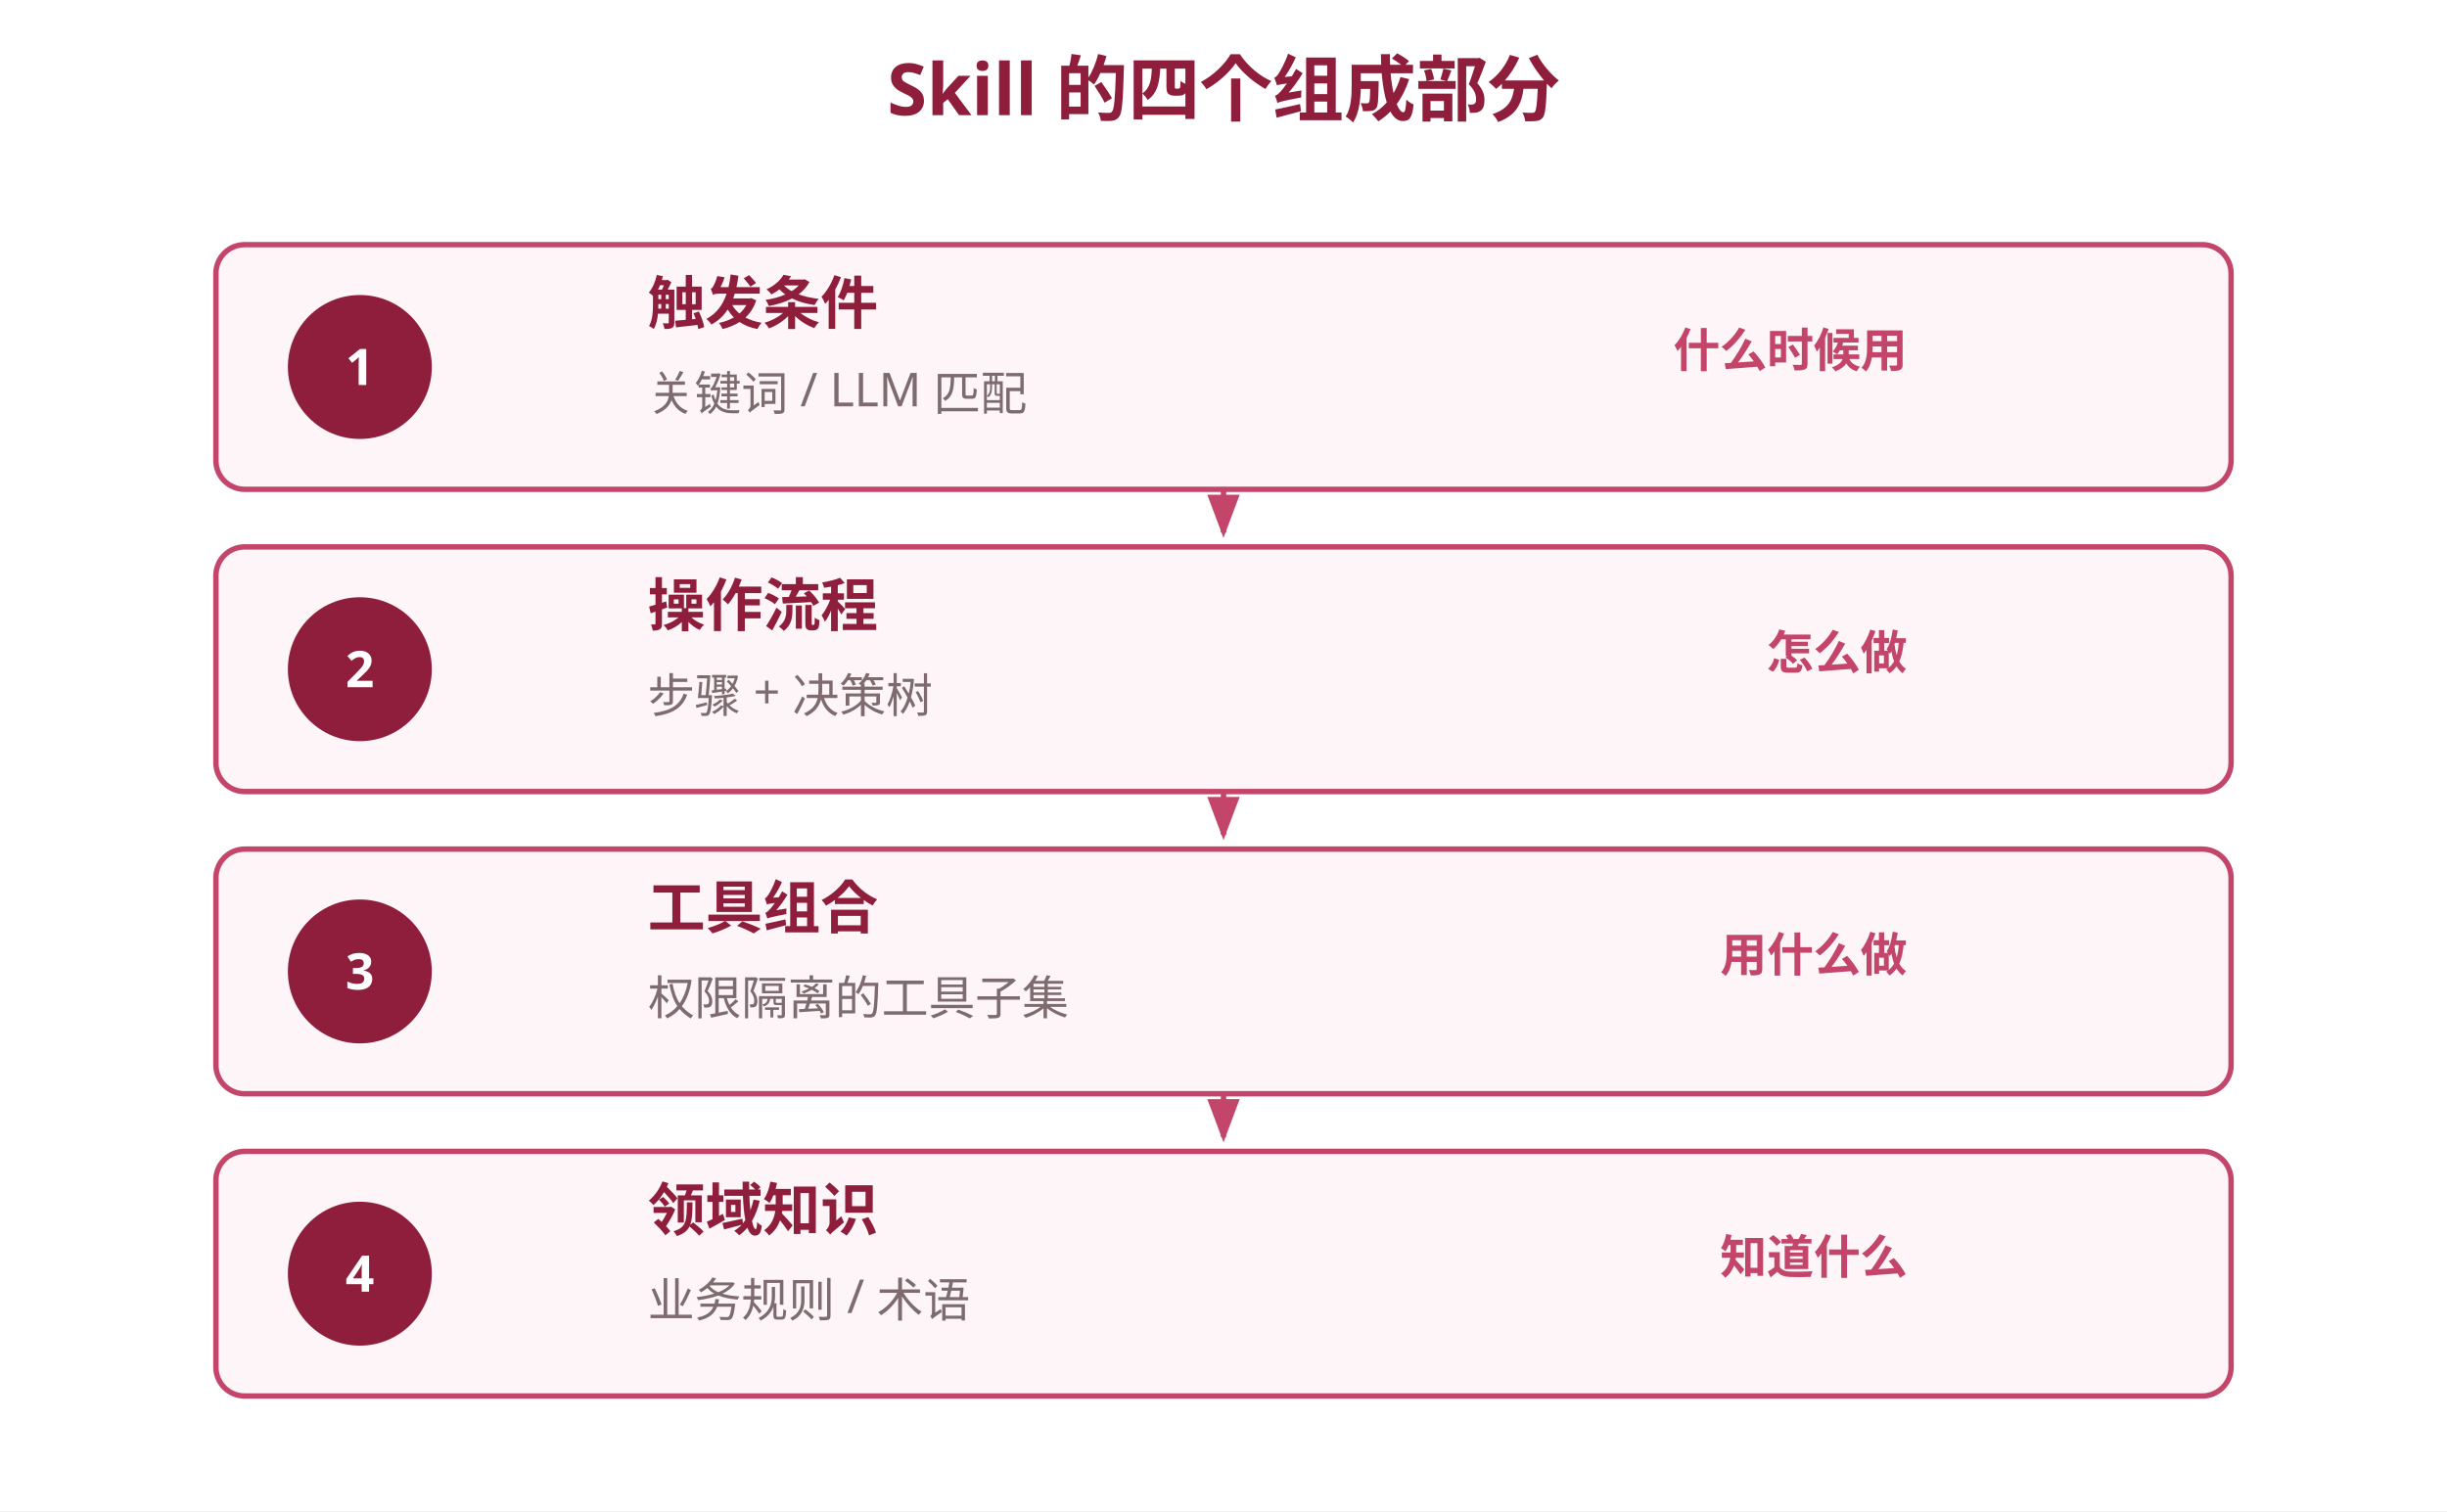
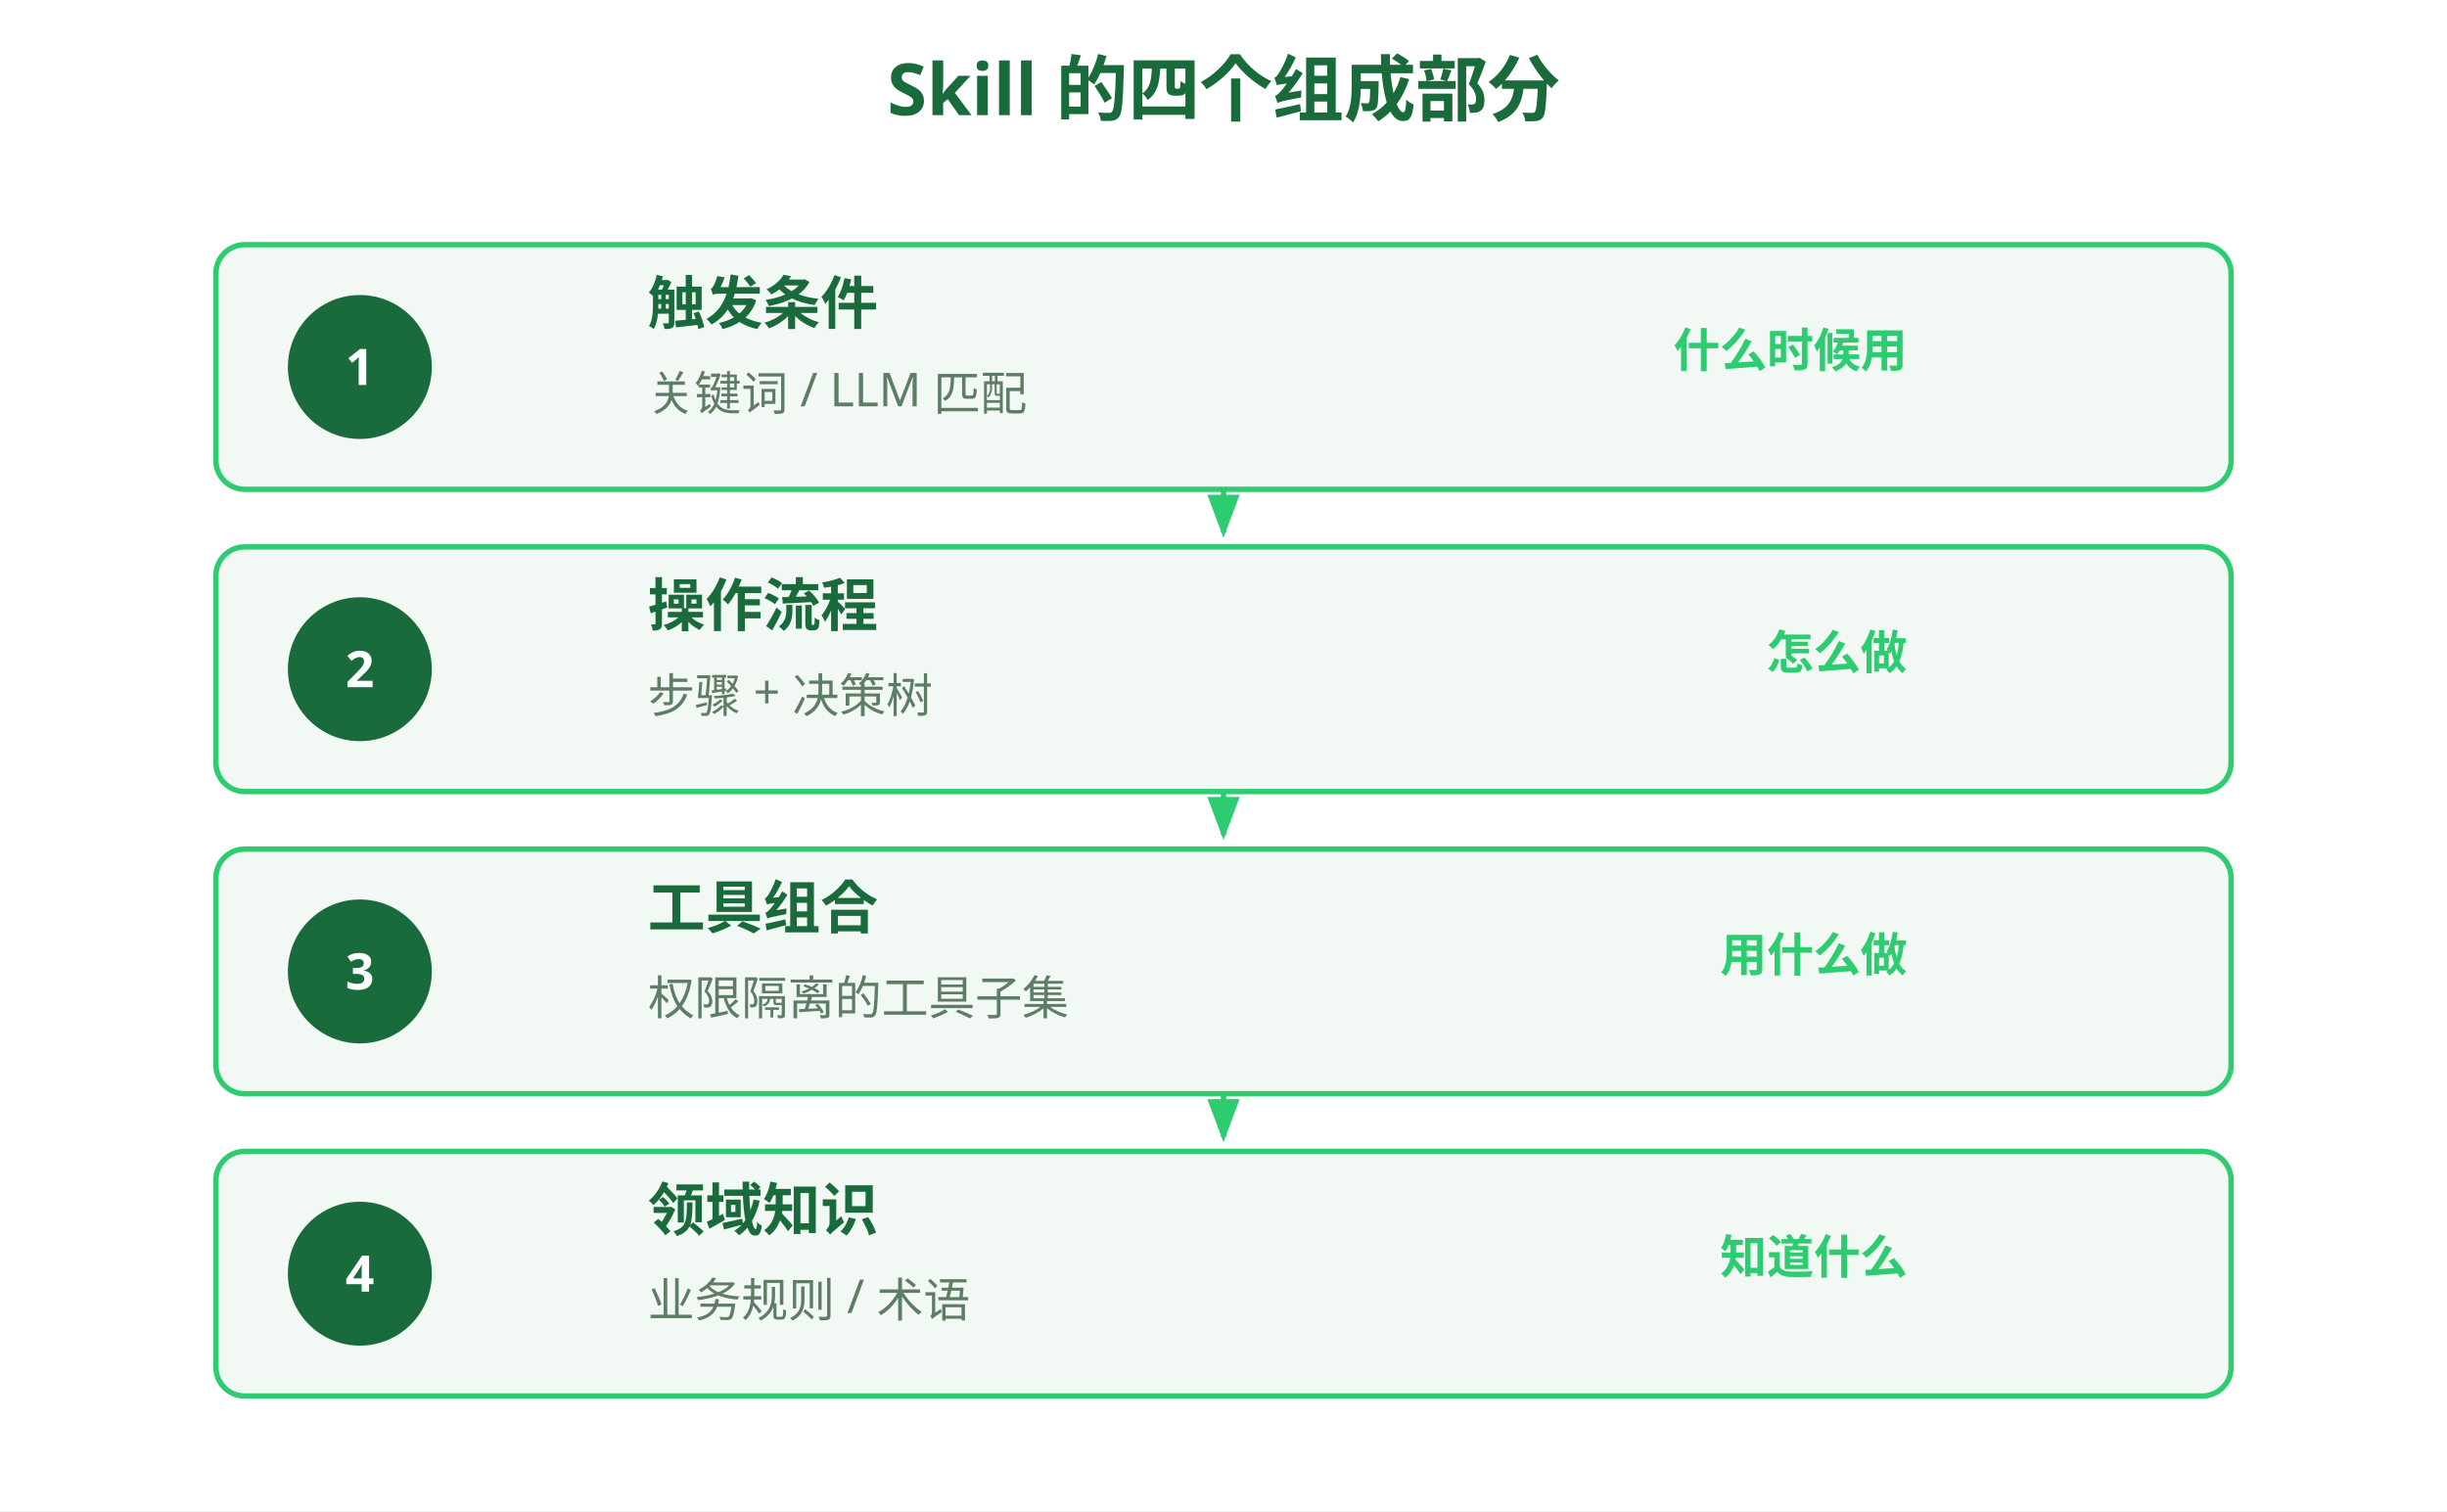
<svg xmlns="http://www.w3.org/2000/svg" viewBox="0 0 680 420">
  <defs>
    <marker id="arr" markerWidth="8" markerHeight="6" refX="7" refY="3" orient="auto">
-       <polygon points="0 0,8 3,0 6" fill="#c4456a" />
+       <polygon points="0 0,8 3,0 6" fill="#2ecc71" />
    </marker>
  </defs>
  <rect width="680" height="420" fill="#fff" />
-   <text x="340" y="32" font-family="PingFang SC,Microsoft YaHei,sans-serif" font-size="20" fill="#8e1e3b" font-weight="700" text-anchor="middle">Skill 的四个组成部分</text>
-   <rect x="60" y="68" width="560" height="68" rx="8" fill="#fdf5f7" stroke="#c4456a" stroke-width="1.5" />
-   <circle cx="100" cy="102" r="20" fill="#8e1e3b" />
+   <text x="340" y="32" font-family="PingFang SC,Microsoft YaHei,sans-serif" font-size="20" fill="#1a6b3c" font-weight="700" text-anchor="middle">Skill 的四个组成部分</text>
+   <rect x="60" y="68" width="560" height="68" rx="8" fill="#f2f8f4" stroke="#2ecc71" stroke-width="1.5" />
+   <circle cx="100" cy="102" r="20" fill="#1a6b3c" />
  <text x="100" y="107" font-family="PingFang SC,Microsoft YaHei,sans-serif" font-size="14" fill="#fff" font-weight="700" text-anchor="middle">1</text>
-   <text x="180" y="90" font-family="PingFang SC,Microsoft YaHei,sans-serif" font-size="16" fill="#8e1e3b" font-weight="700" text-anchor="start">触发条件</text>
-   <text x="180" y="114" font-family="PingFang SC,Microsoft YaHei,sans-serif" font-size="13" fill="#7d6b70" font-weight="400" text-anchor="start">关键词 / LLM 匹配</text>
-   <text x="530" y="102" font-family="PingFang SC,Microsoft YaHei,sans-serif" font-size="13" fill="#c4456a" font-weight="600" text-anchor="end">什么时候用</text>
-   <line x1="340" y1="136" x2="340" y2="148" stroke="#c4456a" stroke-width="1.5" marker-end="url(#arr)" />
-   <rect x="60" y="152" width="560" height="68" rx="8" fill="#fdf5f7" stroke="#c4456a" stroke-width="1.5" />
-   <circle cx="100" cy="186" r="20" fill="#8e1e3b" />
+   <text x="180" y="90" font-family="PingFang SC,Microsoft YaHei,sans-serif" font-size="16" fill="#1a6b3c" font-weight="700" text-anchor="start">触发条件</text>
+   <text x="180" y="114" font-family="PingFang SC,Microsoft YaHei,sans-serif" font-size="13" fill="#5d7d64" font-weight="400" text-anchor="start">关键词 / LLM 匹配</text>
+   <text x="530" y="102" font-family="PingFang SC,Microsoft YaHei,sans-serif" font-size="13" fill="#2ecc71" font-weight="600" text-anchor="end">什么时候用</text>
+   <line x1="340" y1="136" x2="340" y2="148" stroke="#2ecc71" stroke-width="1.5" marker-end="url(#arr)" />
+   <rect x="60" y="152" width="560" height="68" rx="8" fill="#f2f8f4" stroke="#2ecc71" stroke-width="1.5" />
+   <circle cx="100" cy="186" r="20" fill="#1a6b3c" />
  <text x="100" y="191" font-family="PingFang SC,Microsoft YaHei,sans-serif" font-size="14" fill="#fff" font-weight="700" text-anchor="middle">2</text>
-   <text x="180" y="174" font-family="PingFang SC,Microsoft YaHei,sans-serif" font-size="16" fill="#8e1e3b" font-weight="700" text-anchor="start">操作流程</text>
-   <text x="180" y="198" font-family="PingFang SC,Microsoft YaHei,sans-serif" font-size="13" fill="#7d6b70" font-weight="400" text-anchor="start">步骤 + 决策树</text>
-   <text x="530" y="186" font-family="PingFang SC,Microsoft YaHei,sans-serif" font-size="13" fill="#c4456a" font-weight="600" text-anchor="end">怎么做</text>
-   <line x1="340" y1="220" x2="340" y2="232" stroke="#c4456a" stroke-width="1.5" marker-end="url(#arr)" />
-   <rect x="60" y="236" width="560" height="68" rx="8" fill="#fdf5f7" stroke="#c4456a" stroke-width="1.5" />
-   <circle cx="100" cy="270" r="20" fill="#8e1e3b" />
+   <text x="180" y="174" font-family="PingFang SC,Microsoft YaHei,sans-serif" font-size="16" fill="#1a6b3c" font-weight="700" text-anchor="start">操作流程</text>
+   <text x="180" y="198" font-family="PingFang SC,Microsoft YaHei,sans-serif" font-size="13" fill="#5d7d64" font-weight="400" text-anchor="start">步骤 + 决策树</text>
+   <text x="530" y="186" font-family="PingFang SC,Microsoft YaHei,sans-serif" font-size="13" fill="#2ecc71" font-weight="600" text-anchor="end">怎么做</text>
+   <line x1="340" y1="220" x2="340" y2="232" stroke="#2ecc71" stroke-width="1.5" marker-end="url(#arr)" />
+   <rect x="60" y="236" width="560" height="68" rx="8" fill="#f2f8f4" stroke="#2ecc71" stroke-width="1.5" />
+   <circle cx="100" cy="270" r="20" fill="#1a6b3c" />
  <text x="100" y="275" font-family="PingFang SC,Microsoft YaHei,sans-serif" font-size="14" fill="#fff" font-weight="700" text-anchor="middle">3</text>
-   <text x="180" y="258" font-family="PingFang SC,Microsoft YaHei,sans-serif" font-size="16" fill="#8e1e3b" font-weight="700" text-anchor="start">工具组合</text>
-   <text x="180" y="282" font-family="PingFang SC,Microsoft YaHei,sans-serif" font-size="13" fill="#7d6b70" font-weight="400" text-anchor="start">权限隔离的工具子集</text>
-   <text x="530" y="270" font-family="PingFang SC,Microsoft YaHei,sans-serif" font-size="13" fill="#c4456a" font-weight="600" text-anchor="end">用什么做</text>
-   <line x1="340" y1="304" x2="340" y2="316" stroke="#c4456a" stroke-width="1.5" marker-end="url(#arr)" />
-   <rect x="60" y="320" width="560" height="68" rx="8" fill="#fdf5f7" stroke="#c4456a" stroke-width="1.5" />
-   <circle cx="100" cy="354" r="20" fill="#8e1e3b" />
+   <text x="180" y="258" font-family="PingFang SC,Microsoft YaHei,sans-serif" font-size="16" fill="#1a6b3c" font-weight="700" text-anchor="start">工具组合</text>
+   <text x="180" y="282" font-family="PingFang SC,Microsoft YaHei,sans-serif" font-size="13" fill="#5d7d64" font-weight="400" text-anchor="start">权限隔离的工具子集</text>
+   <text x="530" y="270" font-family="PingFang SC,Microsoft YaHei,sans-serif" font-size="13" fill="#2ecc71" font-weight="600" text-anchor="end">用什么做</text>
+   <line x1="340" y1="304" x2="340" y2="316" stroke="#2ecc71" stroke-width="1.5" marker-end="url(#arr)" />
+   <rect x="60" y="320" width="560" height="68" rx="8" fill="#f2f8f4" stroke="#2ecc71" stroke-width="1.5" />
+   <circle cx="100" cy="354" r="20" fill="#1a6b3c" />
  <text x="100" y="359" font-family="PingFang SC,Microsoft YaHei,sans-serif" font-size="14" fill="#fff" font-weight="700" text-anchor="middle">4</text>
-   <text x="180" y="342" font-family="PingFang SC,Microsoft YaHei,sans-serif" font-size="16" fill="#8e1e3b" font-weight="700" text-anchor="start">领域知识</text>
-   <text x="180" y="366" font-family="PingFang SC,Microsoft YaHei,sans-serif" font-size="13" fill="#7d6b70" font-weight="400" text-anchor="start">业务规则 / 术语</text>
-   <text x="530" y="354" font-family="PingFang SC,Microsoft YaHei,sans-serif" font-size="13" fill="#c4456a" font-weight="600" text-anchor="end">知道什么</text>
+   <text x="180" y="342" font-family="PingFang SC,Microsoft YaHei,sans-serif" font-size="16" fill="#1a6b3c" font-weight="700" text-anchor="start">领域知识</text>
+   <text x="180" y="366" font-family="PingFang SC,Microsoft YaHei,sans-serif" font-size="13" fill="#5d7d64" font-weight="400" text-anchor="start">业务规则 / 术语</text>
+   <text x="530" y="354" font-family="PingFang SC,Microsoft YaHei,sans-serif" font-size="13" fill="#2ecc71" font-weight="600" text-anchor="end">知道什么</text>
</svg>
